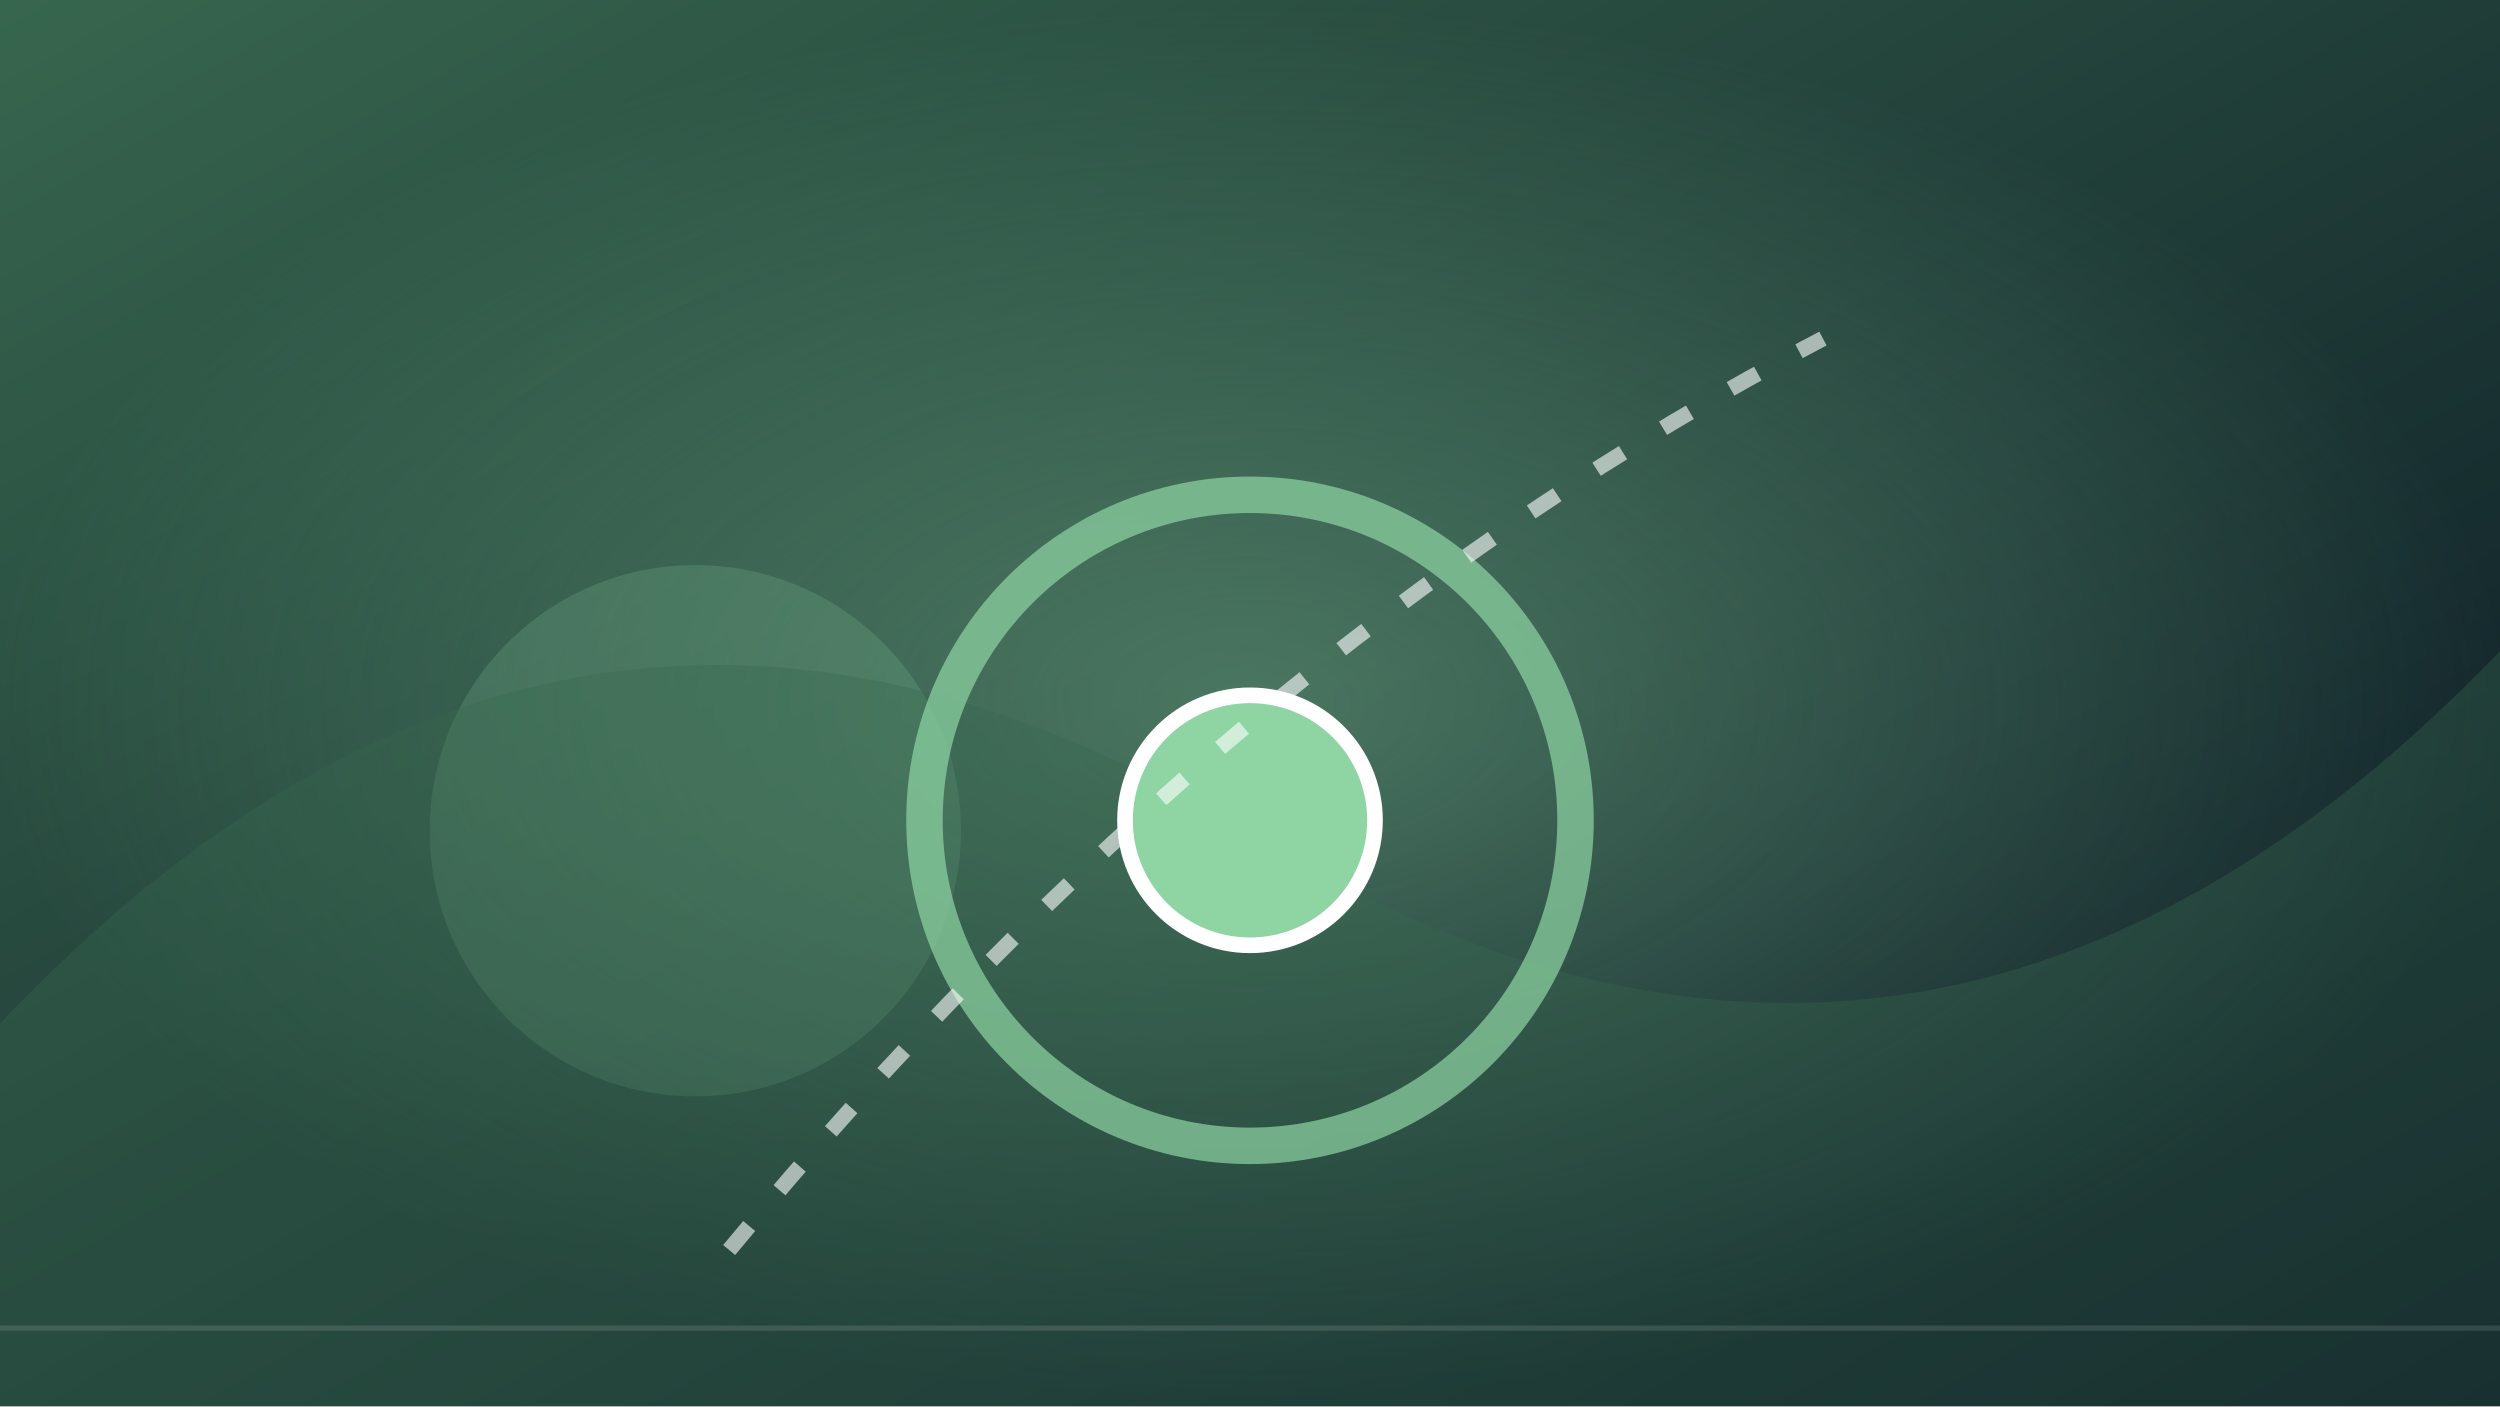
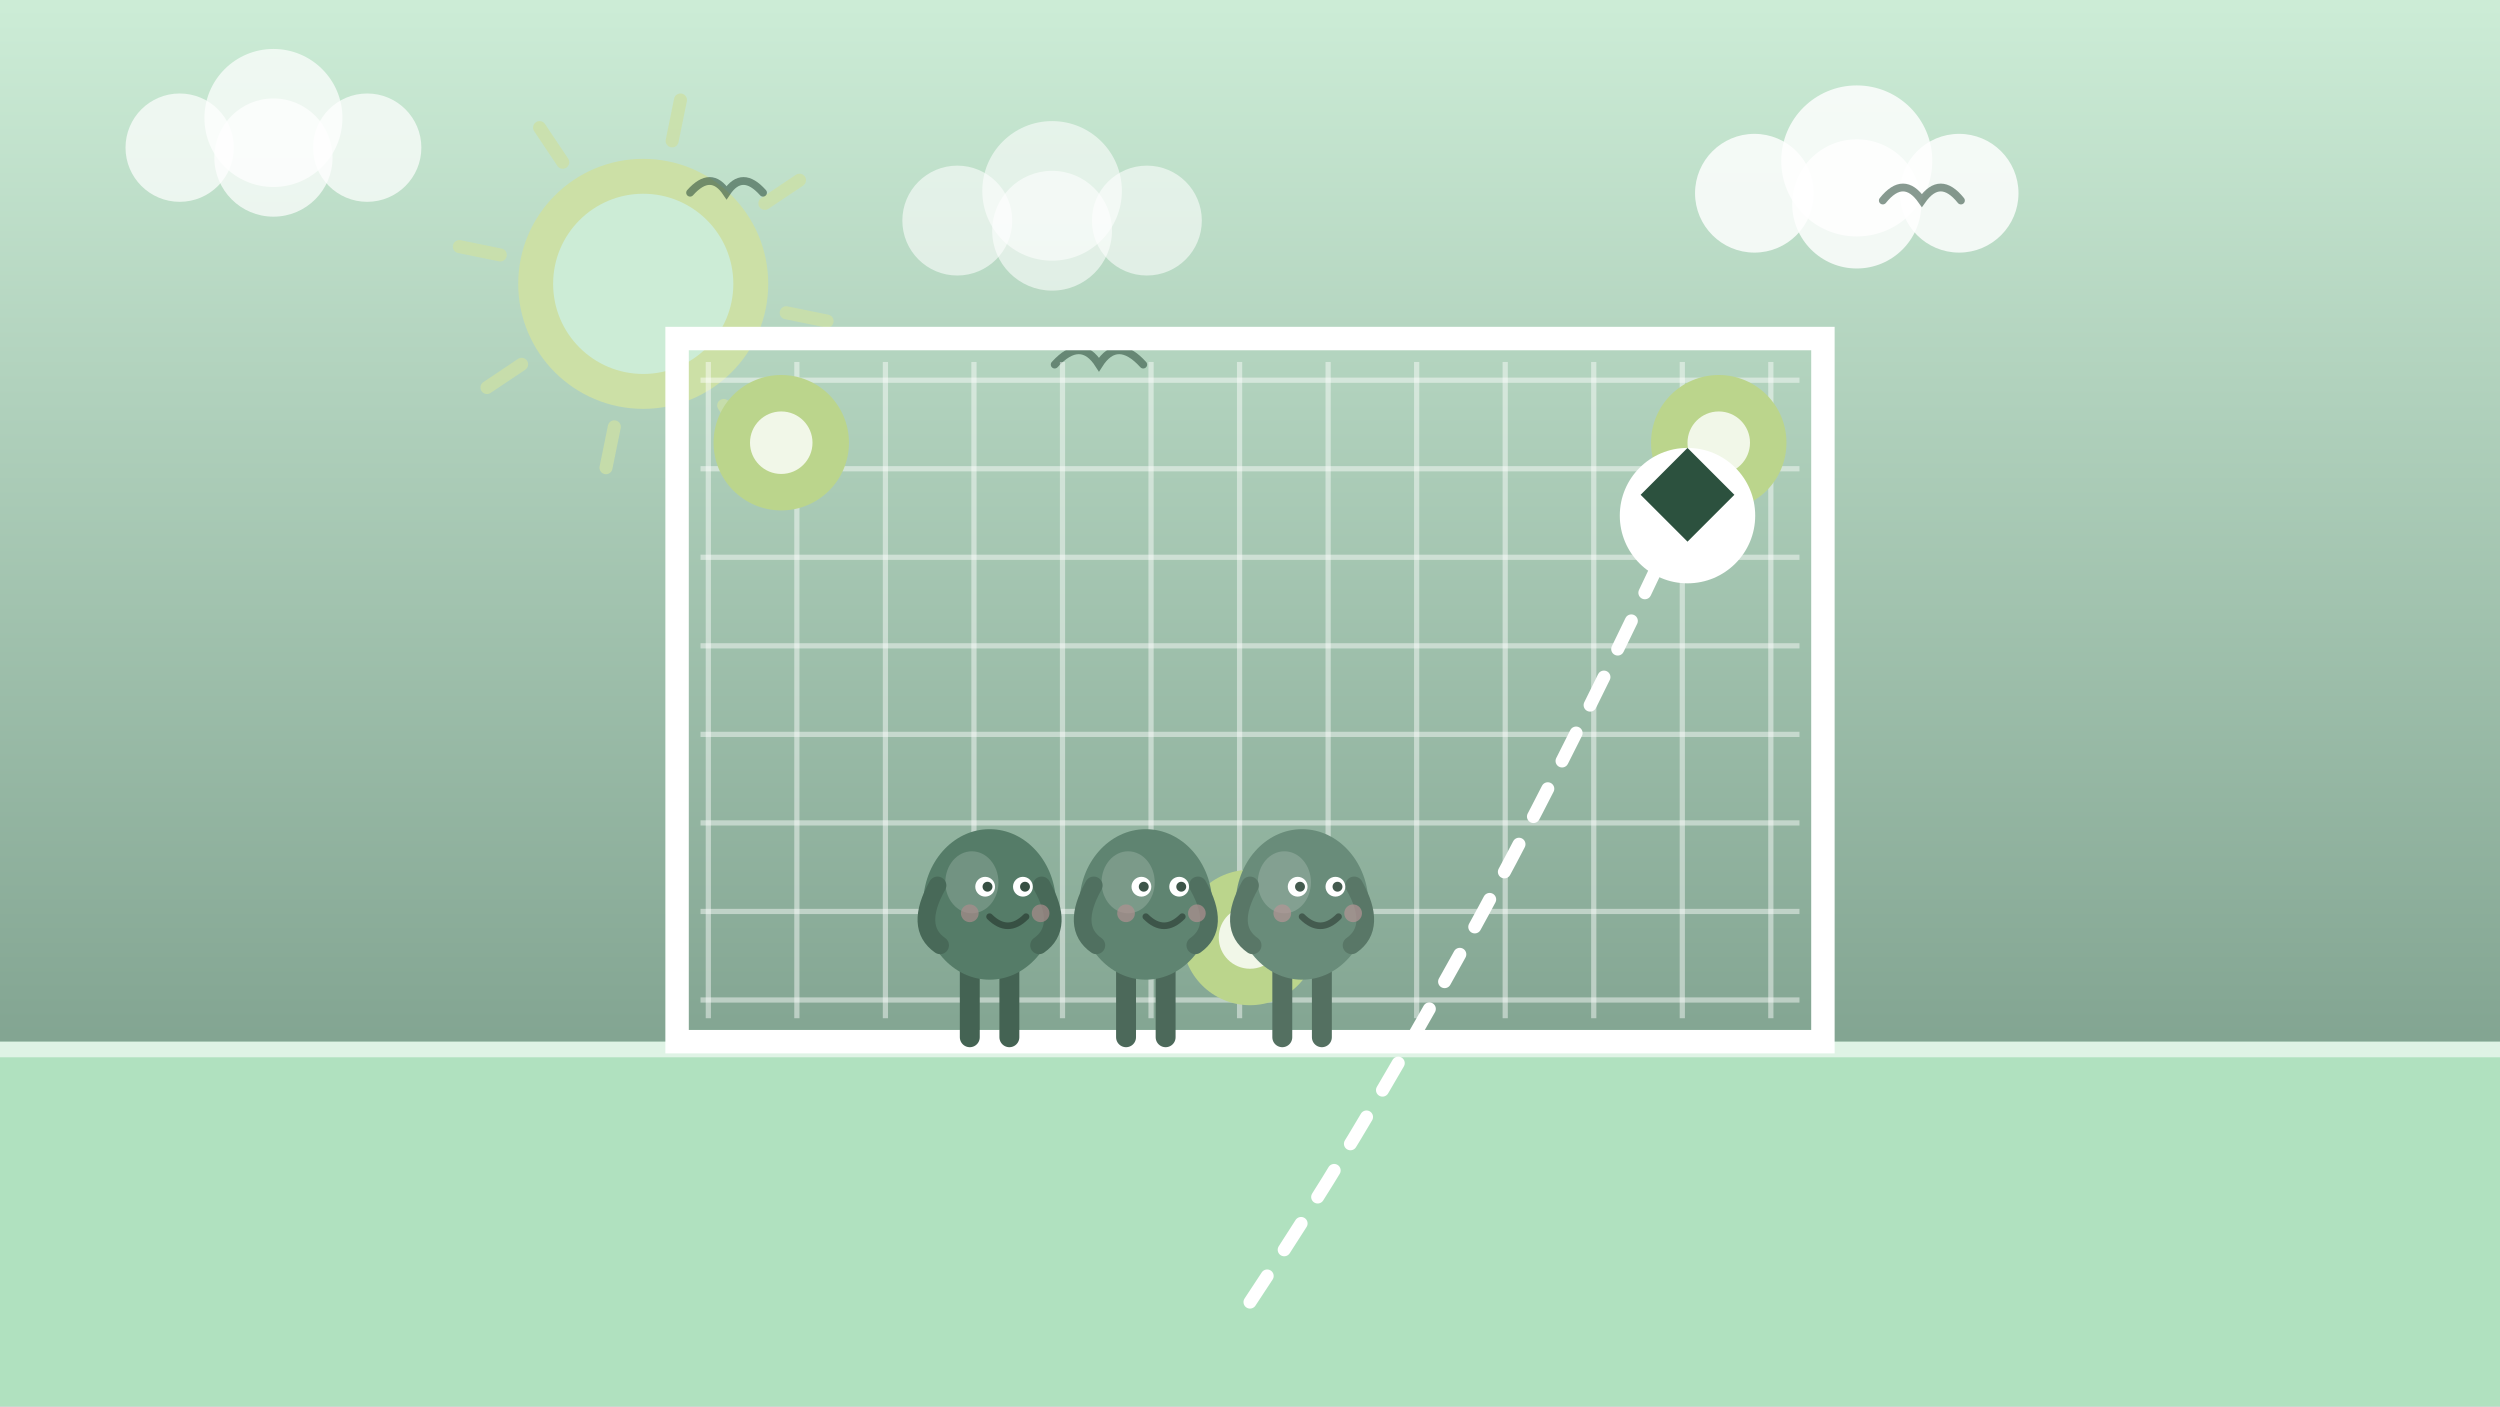
<svg xmlns="http://www.w3.org/2000/svg" width="960" height="540" viewBox="0 0 960 540">
  <defs>
-     <linearGradient id="bg" x1="0" y1="0" x2="1" y2="1">
-       <stop stop-color="#37664e" />
-       <stop offset="1" stop-color="#081321" />
+     <linearGradient id="bg" x1="0" y1="0" x2="0" y2="1">
+       <stop offset="0" stop-color="#ccecd6" />
+       <stop offset="1" stop-color="#698c7a" />
    </linearGradient>
-     <radialGradient id="glow">
-       <stop stop-color="#8fd5a4" stop-opacity=".38" />
-       <stop offset="1" stop-color="#8fd5a4" stop-opacity="0" />
-     </radialGradient>
  </defs>
-   <rect width="960" height="540" fill="url(#bg)" />
-   <rect width="960" height="540" fill="url(#glow)" />
-   <circle cx="267" cy="319" r="102" fill="#8fd5a4" opacity=".18" />
-   <path d="M0 393 Q220 161 480 320 T960 250 V540 H0Z" fill="#37664e" opacity=".35" />
-   <circle cx="480" cy="315" r="125" fill="none" stroke="#8fd5a4" stroke-width="14" opacity=".7" />
-   <circle cx="480" cy="315" r="48" fill="#8fd5a4" stroke="#fff" stroke-width="6" />
-   <path d="M280 480 Q470 250 700 130" stroke="#fff" stroke-width="6" fill="none" stroke-dasharray="12 18" opacity=".6" />
-   <path d="M0 510 H960" stroke="#fff" stroke-opacity=".12" stroke-width="2" />
+   <rect x="0" y="0" width="960" height="540" fill="url(#bg)" />
+   <line x1="301.9" y1="120.1" x2="317.6" y2="123.3" stroke="#cce0a6" stroke-width="5" stroke-linecap="round" opacity=".8" />
+   <line x1="277.9" y1="155.7" x2="286.8" y2="169.0" stroke="#cce0a6" stroke-width="5" stroke-linecap="round" opacity=".8" />
+   <line x1="235.9" y1="163.9" x2="232.7" y2="179.6" stroke="#cce0a6" stroke-width="5" stroke-linecap="round" opacity=".8" />
+   <line x1="200.3" y1="139.9" x2="187.0" y2="148.8" stroke="#cce0a6" stroke-width="5" stroke-linecap="round" opacity=".8" />
+   <line x1="192.1" y1="97.9" x2="176.4" y2="94.7" stroke="#cce0a6" stroke-width="5" stroke-linecap="round" opacity=".8" />
+   <line x1="216.1" y1="62.3" x2="207.2" y2="49.0" stroke="#cce0a6" stroke-width="5" stroke-linecap="round" opacity=".8" />
+   <line x1="258.1" y1="54.1" x2="261.3" y2="38.4" stroke="#cce0a6" stroke-width="5" stroke-linecap="round" opacity=".8" />
+   <line x1="293.7" y1="78.1" x2="307.0" y2="69.2" stroke="#cce0a6" stroke-width="5" stroke-linecap="round" opacity=".8" />
+   <circle cx="247" cy="109" r="48" fill="#cce0a6" />
+   <circle cx="247" cy="109" r="34.6" fill="#ccecd6" />
+   <circle cx="69.0" cy="56.7" r="20.8" fill="#ffffff" opacity="0.71" />
+   <circle cx="105.0" cy="45.3" r="26.5" fill="#ffffff" opacity="0.71" />
+   <circle cx="141.0" cy="56.7" r="20.8" fill="#ffffff" opacity="0.71" />
+   <circle cx="105.0" cy="60.5" r="22.7" fill="#ffffff" opacity="0.71" />
+   <circle cx="367.6" cy="84.7" r="21.1" fill="#ffffff" opacity="0.57" />
+   <circle cx="404.0" cy="73.3" r="26.8" fill="#ffffff" opacity="0.57" />
+   <circle cx="440.4" cy="84.7" r="21.1" fill="#ffffff" opacity="0.57" />
+   <circle cx="404.0" cy="88.6" r="23.0" fill="#ffffff" opacity="0.57" />
+   <circle cx="673.7" cy="74.2" r="22.8" fill="#ffffff" opacity="0.82" />
+   <circle cx="713.0" cy="61.8" r="29.0" fill="#ffffff" opacity="0.82" />
+   <circle cx="752.3" cy="74.2" r="22.8" fill="#ffffff" opacity="0.82" />
+   <circle cx="713.0" cy="78.3" r="24.8" fill="#ffffff" opacity="0.82" />
+   <path d="M723 77 Q731 67 738 77 Q745 67 753 77" fill="none" stroke="#264736" stroke-width="3" stroke-linecap="round" opacity=".55" />
+   <path d="M405 140 Q415 129 422 140 Q429 129 439 140" fill="none" stroke="#264736" stroke-width="3" stroke-linecap="round" opacity=".55" />
+   <path d="M265 74 Q273 65 279 74 Q285 65 293 74" fill="none" stroke="#264736" stroke-width="3" stroke-linecap="round" opacity=".55" />
+   <rect x="0" y="400" width="960" height="140" fill="#b0e1bf" />
+   <rect x="0" y="400" width="960" height="6" fill="#ffffff" opacity=".6" />
+   <rect x="260" y="130" width="440" height="270" fill="none" stroke="#ffffff" stroke-width="9" />
+   <line x1="272" y1="139" x2="272" y2="391" stroke="#ffffff" stroke-width="2" opacity=".45" />
+   <line x1="306" y1="139" x2="306" y2="391" stroke="#ffffff" stroke-width="2" opacity=".45" />
+   <line x1="340" y1="139" x2="340" y2="391" stroke="#ffffff" stroke-width="2" opacity=".45" />
+   <line x1="374" y1="139" x2="374" y2="391" stroke="#ffffff" stroke-width="2" opacity=".45" />
+   <line x1="408" y1="139" x2="408" y2="391" stroke="#ffffff" stroke-width="2" opacity=".45" />
+   <line x1="442" y1="139" x2="442" y2="391" stroke="#ffffff" stroke-width="2" opacity=".45" />
+   <line x1="476" y1="139" x2="476" y2="391" stroke="#ffffff" stroke-width="2" opacity=".45" />
+   <line x1="510" y1="139" x2="510" y2="391" stroke="#ffffff" stroke-width="2" opacity=".45" />
+   <line x1="544" y1="139" x2="544" y2="391" stroke="#ffffff" stroke-width="2" opacity=".45" />
+   <line x1="578" y1="139" x2="578" y2="391" stroke="#ffffff" stroke-width="2" opacity=".45" />
+   <line x1="612" y1="139" x2="612" y2="391" stroke="#ffffff" stroke-width="2" opacity=".45" />
+   <line x1="646" y1="139" x2="646" y2="391" stroke="#ffffff" stroke-width="2" opacity=".45" />
+   <line x1="680" y1="139" x2="680" y2="391" stroke="#ffffff" stroke-width="2" opacity=".45" />
+   <line x1="269" y1="146" x2="691" y2="146" stroke="#ffffff" stroke-width="2" opacity=".45" />
+   <line x1="269" y1="180" x2="691" y2="180" stroke="#ffffff" stroke-width="2" opacity=".45" />
+   <line x1="269" y1="214" x2="691" y2="214" stroke="#ffffff" stroke-width="2" opacity=".45" />
+   <line x1="269" y1="248" x2="691" y2="248" stroke="#ffffff" stroke-width="2" opacity=".45" />
+   <line x1="269" y1="282" x2="691" y2="282" stroke="#ffffff" stroke-width="2" opacity=".45" />
+   <line x1="269" y1="316" x2="691" y2="316" stroke="#ffffff" stroke-width="2" opacity=".45" />
+   <line x1="269" y1="350" x2="691" y2="350" stroke="#ffffff" stroke-width="2" opacity=".45" />
+   <line x1="269" y1="384" x2="691" y2="384" stroke="#ffffff" stroke-width="2" opacity=".45" />
+   <circle cx="300" cy="170" r="26" fill="#bbd58c" />
+   <circle cx="300" cy="170" r="12" fill="#ffffff" opacity=".8" />
+   <circle cx="660" cy="170" r="26" fill="#bbd58c" />
+   <circle cx="660" cy="170" r="12" fill="#ffffff" opacity=".8" />
+   <circle cx="480" cy="360" r="26" fill="#bbd58c" />
+   <circle cx="480" cy="360" r="12" fill="#ffffff" opacity=".8" />
+   <line x1="372.4" y1="371.1" x2="372.4" y2="398.3" stroke="#446353" stroke-width="7.65" stroke-linecap="round" />
+   <line x1="387.6" y1="371.1" x2="387.6" y2="398.3" stroke="#446353" stroke-width="7.65" stroke-linecap="round" />
+   <ellipse cx="380" cy="347.3" rx="25.5" ry="28.9" fill="#557c68" />
+   <ellipse cx="373.2" cy="338.8" rx="10.2" ry="11.9" fill="#90a99c" opacity=".5" />
+   <path d="M360 340 Q351 356 361 363" fill="none" stroke="#486958" stroke-width="6.8" stroke-linecap="round" />
+   <path d="M400 340 Q409 356 399 363" fill="none" stroke="#486958" stroke-width="6.8" stroke-linecap="round" />
+   <circle cx="378.3" cy="340.5" r="3.8" fill="#ffffff" />
+   <circle cx="392.8" cy="340.5" r="3.8" fill="#ffffff" />
+   <circle cx="379.2" cy="340.5" r="1.9" fill="#375043" />
+   <circle cx="393.6" cy="340.5" r="1.9" fill="#375043" />
+   <path d="M380 352 Q387 359 394 352" fill="none" stroke="#375043" stroke-width="2.55" stroke-linecap="round" />
+   <circle cx="372.4" cy="350.7" r="3.4" fill="#aa8c8c" opacity=".7" />
+   <circle cx="399.6" cy="350.7" r="3.4" fill="#aa8c8c" opacity=".7" />
+   <line x1="432.4" y1="371.1" x2="432.4" y2="398.3" stroke="#4c695a" stroke-width="7.65" stroke-linecap="round" />
+   <line x1="447.6" y1="371.1" x2="447.6" y2="398.3" stroke="#4c695a" stroke-width="7.65" stroke-linecap="round" />
+   <ellipse cx="440" cy="347.3" rx="25.5" ry="28.9" fill="#5f8471" />
+   <ellipse cx="433.2" cy="338.8" rx="10.2" ry="11.9" fill="#97afa2" opacity=".5" />
+   <path d="M420 340 Q411 356 421 363" fill="none" stroke="#507060" stroke-width="6.8" stroke-linecap="round" />
+   <path d="M460 340 Q469 356 459 363" fill="none" stroke="#507060" stroke-width="6.8" stroke-linecap="round" />
+   <circle cx="438.3" cy="340.5" r="3.8" fill="#ffffff" />
+   <circle cx="452.8" cy="340.5" r="3.8" fill="#ffffff" />
+   <circle cx="439.2" cy="340.5" r="1.9" fill="#3d5549" />
+   <circle cx="453.6" cy="340.5" r="1.9" fill="#3d5549" />
+   <path d="M440 352 Q447 359 454 352" fill="none" stroke="#3d5549" stroke-width="2.55" stroke-linecap="round" />
+   <circle cx="432.4" cy="350.7" r="3.4" fill="#af9090" opacity=".7" />
+   <circle cx="459.6" cy="350.7" r="3.4" fill="#af9090" opacity=".7" />
+   <line x1="492.4" y1="371.1" x2="492.4" y2="398.3" stroke="#547061" stroke-width="7.65" stroke-linecap="round" />
+   <line x1="507.6" y1="371.1" x2="507.6" y2="398.3" stroke="#547061" stroke-width="7.65" stroke-linecap="round" />
+   <ellipse cx="500" cy="347.3" rx="25.5" ry="28.9" fill="#698c7a" />
+   <ellipse cx="493.2" cy="338.8" rx="10.2" ry="11.9" fill="#9db4a8" opacity=".5" />
+   <path d="M480 340 Q471 356 481 363" fill="none" stroke="#597767" stroke-width="6.8" stroke-linecap="round" />
+   <path d="M520 340 Q529 356 519 363" fill="none" stroke="#597767" stroke-width="6.8" stroke-linecap="round" />
+   <circle cx="498.3" cy="340.5" r="3.8" fill="#ffffff" />
+   <circle cx="512.8" cy="340.5" r="3.8" fill="#ffffff" />
+   <circle cx="499.2" cy="340.5" r="1.9" fill="#445b4f" />
+   <circle cx="513.6" cy="340.5" r="1.9" fill="#445b4f" />
+   <path d="M500 352 Q507 359 514 352" fill="none" stroke="#445b4f" stroke-width="2.55" stroke-linecap="round" />
+   <circle cx="492.4" cy="350.7" r="3.4" fill="#b49495" opacity=".7" />
+   <circle cx="519.6" cy="350.7" r="3.4" fill="#b49495" opacity=".7" />
+   <path d="M480 500 Q560 380 640 210" fill="none" stroke="#ffffff" stroke-width="5" stroke-dasharray="12 12" stroke-linecap="round" />
+   <circle cx="648" cy="198" r="26" fill="#ffffff" />
+   <polygon points="648,172 666,190 648,208 630,190" fill="#2c513e" />
</svg>
